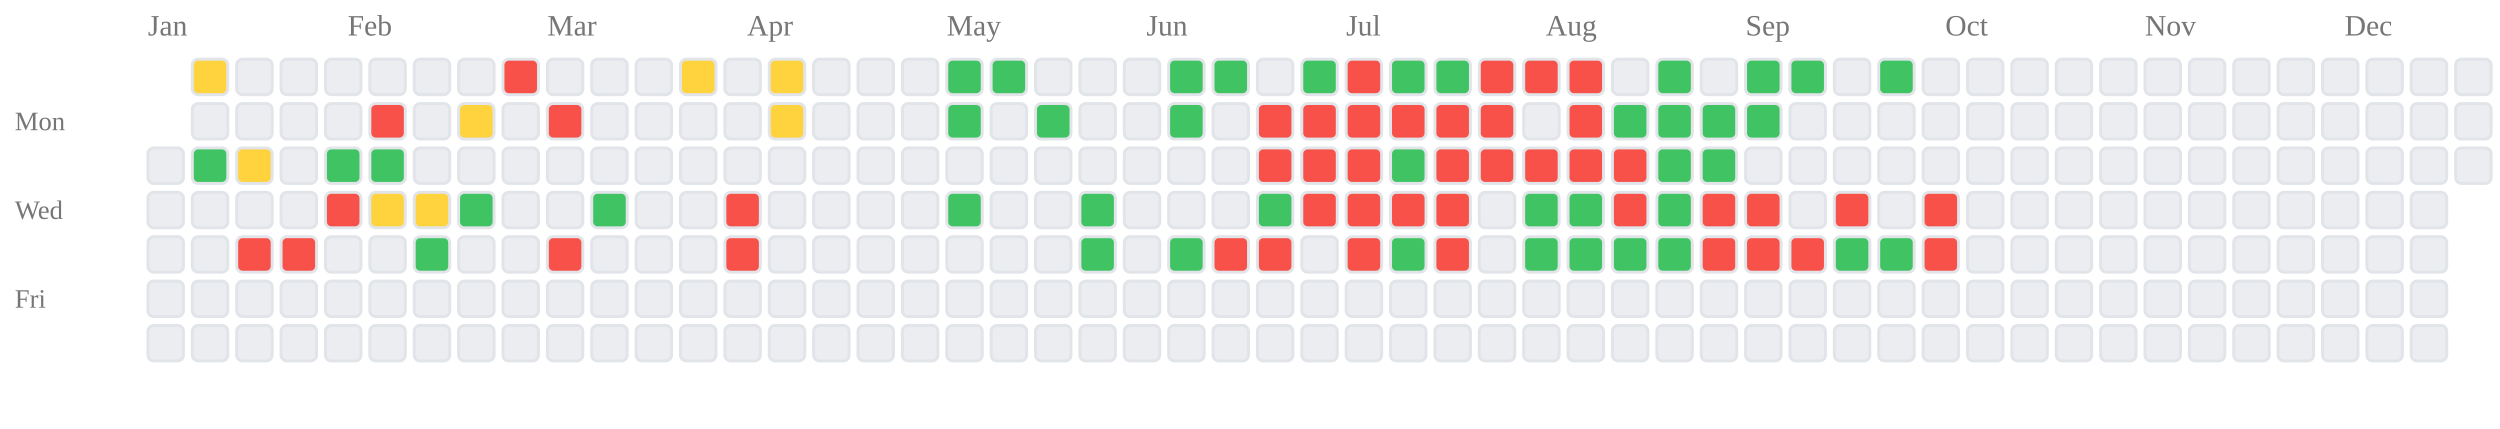
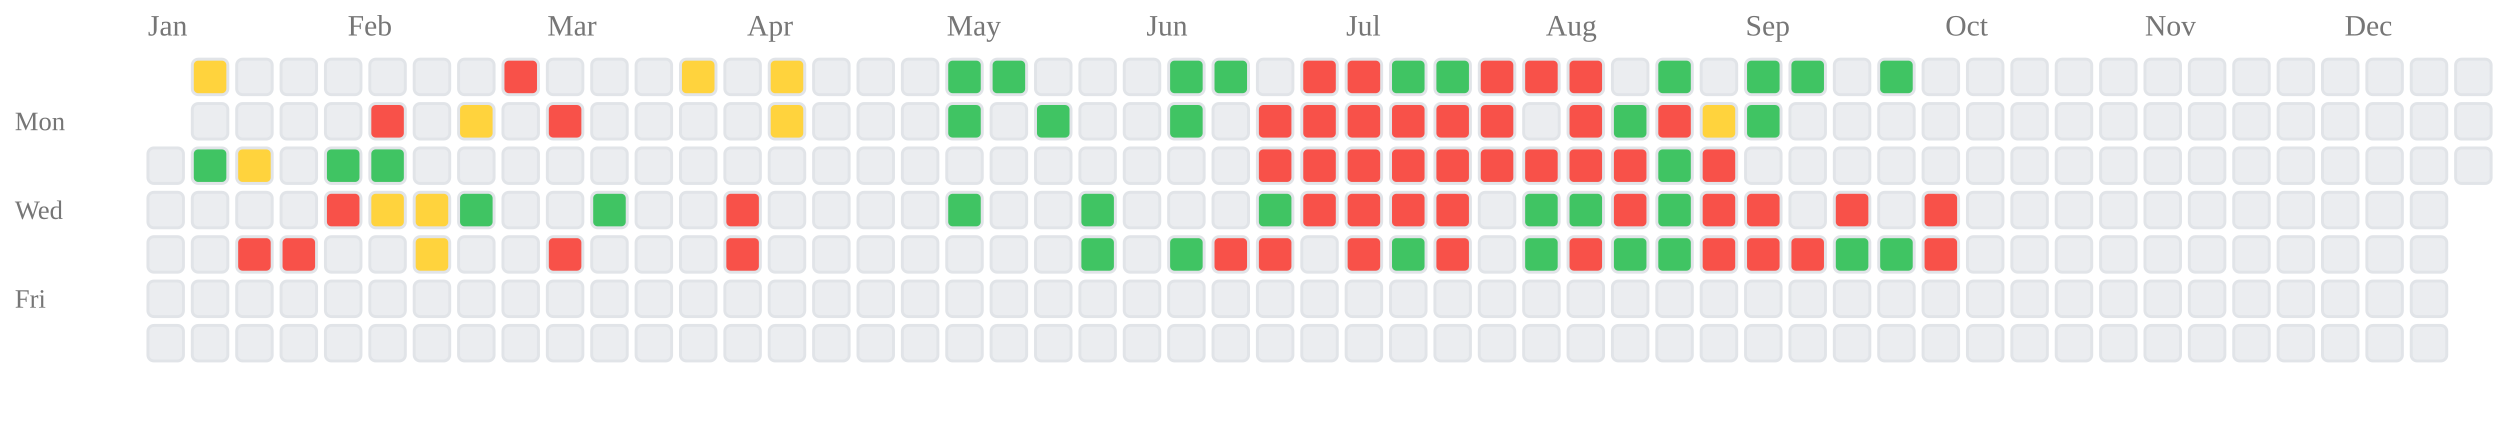
<svg xmlns="http://www.w3.org/2000/svg" width="845" height="145">
  <style>
        .month { font-size: 10px; fill: #767676; }
        .day { font-size: 9px; fill: #767676; }
        .cell { stroke: #e1e4e8; stroke-width: 1; }
        .cell-profit { fill: #40c463; }
        .cell-loss { fill: #f85149; }
        .cell-breakeven { fill: #ffd33d; }
        .cell-empty { fill: #ebedf0; }
    </style>
  <text x="50.0" y="12" class="month">Jan</text>
  <text x="117.5" y="12" class="month">Feb</text>
  <text x="185.0" y="12" class="month">Mar</text>
  <text x="252.5" y="12" class="month">Apr</text>
  <text x="320.0" y="12" class="month">May</text>
  <text x="387.5" y="12" class="month">Jun</text>
  <text x="455.0" y="12" class="month">Jul</text>
  <text x="522.5" y="12" class="month">Aug</text>
  <text x="590.0" y="12" class="month">Sep</text>
  <text x="657.5" y="12" class="month">Oct</text>
  <text x="725.0" y="12" class="month">Nov</text>
  <text x="792.5" y="12" class="month">Dec</text>
  <text x="5" y="44" class="day">Mon</text>
  <text x="5" y="74" class="day">Wed</text>
  <text x="5" y="104" class="day">Fri</text>
  <rect x="50" y="50" width="12" height="12" class="cell cell-empty" rx="2" ry="2" />
  <rect x="50" y="65" width="12" height="12" class="cell cell-empty" rx="2" ry="2" />
  <rect x="50" y="80" width="12" height="12" class="cell cell-empty" rx="2" ry="2" />
  <rect x="50" y="95" width="12" height="12" class="cell cell-empty" rx="2" ry="2" />
  <rect x="50" y="110" width="12" height="12" class="cell cell-empty" rx="2" ry="2" />
  <rect x="65" y="20" width="12" height="12" class="cell cell-breakeven" rx="2" ry="2" />
  <rect x="65" y="35" width="12" height="12" class="cell cell-empty" rx="2" ry="2" />
  <rect x="65" y="50" width="12" height="12" class="cell cell-profit" rx="2" ry="2" />
  <rect x="65" y="65" width="12" height="12" class="cell cell-empty" rx="2" ry="2" />
  <rect x="65" y="80" width="12" height="12" class="cell cell-empty" rx="2" ry="2" />
  <rect x="65" y="95" width="12" height="12" class="cell cell-empty" rx="2" ry="2" />
  <rect x="65" y="110" width="12" height="12" class="cell cell-empty" rx="2" ry="2" />
  <rect x="80" y="20" width="12" height="12" class="cell cell-empty" rx="2" ry="2" />
  <rect x="80" y="35" width="12" height="12" class="cell cell-empty" rx="2" ry="2" />
  <rect x="80" y="50" width="12" height="12" class="cell cell-breakeven" rx="2" ry="2" />
  <rect x="80" y="65" width="12" height="12" class="cell cell-empty" rx="2" ry="2" />
  <rect x="80" y="80" width="12" height="12" class="cell cell-loss" rx="2" ry="2" />
  <rect x="80" y="95" width="12" height="12" class="cell cell-empty" rx="2" ry="2" />
  <rect x="80" y="110" width="12" height="12" class="cell cell-empty" rx="2" ry="2" />
  <rect x="95" y="20" width="12" height="12" class="cell cell-empty" rx="2" ry="2" />
  <rect x="95" y="35" width="12" height="12" class="cell cell-empty" rx="2" ry="2" />
  <rect x="95" y="50" width="12" height="12" class="cell cell-empty" rx="2" ry="2" />
  <rect x="95" y="65" width="12" height="12" class="cell cell-empty" rx="2" ry="2" />
  <rect x="95" y="80" width="12" height="12" class="cell cell-loss" rx="2" ry="2" />
  <rect x="95" y="95" width="12" height="12" class="cell cell-empty" rx="2" ry="2" />
  <rect x="95" y="110" width="12" height="12" class="cell cell-empty" rx="2" ry="2" />
  <rect x="110" y="20" width="12" height="12" class="cell cell-empty" rx="2" ry="2" />
  <rect x="110" y="35" width="12" height="12" class="cell cell-empty" rx="2" ry="2" />
  <rect x="110" y="50" width="12" height="12" class="cell cell-profit" rx="2" ry="2" />
  <rect x="110" y="65" width="12" height="12" class="cell cell-loss" rx="2" ry="2" />
  <rect x="110" y="80" width="12" height="12" class="cell cell-empty" rx="2" ry="2" />
  <rect x="110" y="95" width="12" height="12" class="cell cell-empty" rx="2" ry="2" />
  <rect x="110" y="110" width="12" height="12" class="cell cell-empty" rx="2" ry="2" />
  <rect x="125" y="20" width="12" height="12" class="cell cell-empty" rx="2" ry="2" />
  <rect x="125" y="35" width="12" height="12" class="cell cell-loss" rx="2" ry="2" />
  <rect x="125" y="50" width="12" height="12" class="cell cell-profit" rx="2" ry="2" />
  <rect x="125" y="65" width="12" height="12" class="cell cell-breakeven" rx="2" ry="2" />
  <rect x="125" y="80" width="12" height="12" class="cell cell-empty" rx="2" ry="2" />
  <rect x="125" y="95" width="12" height="12" class="cell cell-empty" rx="2" ry="2" />
  <rect x="125" y="110" width="12" height="12" class="cell cell-empty" rx="2" ry="2" />
  <rect x="140" y="20" width="12" height="12" class="cell cell-empty" rx="2" ry="2" />
  <rect x="140" y="35" width="12" height="12" class="cell cell-empty" rx="2" ry="2" />
  <rect x="140" y="50" width="12" height="12" class="cell cell-empty" rx="2" ry="2" />
  <rect x="140" y="65" width="12" height="12" class="cell cell-breakeven" rx="2" ry="2" />
-   <rect x="140" y="80" width="12" height="12" class="cell cell-profit" rx="2" ry="2" />
+   <rect x="140" y="80" width="12" height="12" class="cell cell-breakeven" rx="2" ry="2" />
  <rect x="140" y="95" width="12" height="12" class="cell cell-empty" rx="2" ry="2" />
  <rect x="140" y="110" width="12" height="12" class="cell cell-empty" rx="2" ry="2" />
  <rect x="155" y="20" width="12" height="12" class="cell cell-empty" rx="2" ry="2" />
  <rect x="155" y="35" width="12" height="12" class="cell cell-breakeven" rx="2" ry="2" />
  <rect x="155" y="50" width="12" height="12" class="cell cell-empty" rx="2" ry="2" />
  <rect x="155" y="65" width="12" height="12" class="cell cell-profit" rx="2" ry="2" />
  <rect x="155" y="80" width="12" height="12" class="cell cell-empty" rx="2" ry="2" />
  <rect x="155" y="95" width="12" height="12" class="cell cell-empty" rx="2" ry="2" />
  <rect x="155" y="110" width="12" height="12" class="cell cell-empty" rx="2" ry="2" />
  <rect x="170" y="20" width="12" height="12" class="cell cell-loss" rx="2" ry="2" />
  <rect x="170" y="35" width="12" height="12" class="cell cell-empty" rx="2" ry="2" />
  <rect x="170" y="50" width="12" height="12" class="cell cell-empty" rx="2" ry="2" />
  <rect x="170" y="65" width="12" height="12" class="cell cell-empty" rx="2" ry="2" />
  <rect x="170" y="80" width="12" height="12" class="cell cell-empty" rx="2" ry="2" />
  <rect x="170" y="95" width="12" height="12" class="cell cell-empty" rx="2" ry="2" />
  <rect x="170" y="110" width="12" height="12" class="cell cell-empty" rx="2" ry="2" />
  <rect x="185" y="20" width="12" height="12" class="cell cell-empty" rx="2" ry="2" />
  <rect x="185" y="35" width="12" height="12" class="cell cell-loss" rx="2" ry="2" />
  <rect x="185" y="50" width="12" height="12" class="cell cell-empty" rx="2" ry="2" />
  <rect x="185" y="65" width="12" height="12" class="cell cell-empty" rx="2" ry="2" />
  <rect x="185" y="80" width="12" height="12" class="cell cell-loss" rx="2" ry="2" />
  <rect x="185" y="95" width="12" height="12" class="cell cell-empty" rx="2" ry="2" />
  <rect x="185" y="110" width="12" height="12" class="cell cell-empty" rx="2" ry="2" />
  <rect x="200" y="20" width="12" height="12" class="cell cell-empty" rx="2" ry="2" />
  <rect x="200" y="35" width="12" height="12" class="cell cell-empty" rx="2" ry="2" />
  <rect x="200" y="50" width="12" height="12" class="cell cell-empty" rx="2" ry="2" />
  <rect x="200" y="65" width="12" height="12" class="cell cell-profit" rx="2" ry="2" />
  <rect x="200" y="80" width="12" height="12" class="cell cell-empty" rx="2" ry="2" />
  <rect x="200" y="95" width="12" height="12" class="cell cell-empty" rx="2" ry="2" />
  <rect x="200" y="110" width="12" height="12" class="cell cell-empty" rx="2" ry="2" />
  <rect x="215" y="20" width="12" height="12" class="cell cell-empty" rx="2" ry="2" />
  <rect x="215" y="35" width="12" height="12" class="cell cell-empty" rx="2" ry="2" />
  <rect x="215" y="50" width="12" height="12" class="cell cell-empty" rx="2" ry="2" />
  <rect x="215" y="65" width="12" height="12" class="cell cell-empty" rx="2" ry="2" />
  <rect x="215" y="80" width="12" height="12" class="cell cell-empty" rx="2" ry="2" />
  <rect x="215" y="95" width="12" height="12" class="cell cell-empty" rx="2" ry="2" />
  <rect x="215" y="110" width="12" height="12" class="cell cell-empty" rx="2" ry="2" />
  <rect x="230" y="20" width="12" height="12" class="cell cell-breakeven" rx="2" ry="2" />
  <rect x="230" y="35" width="12" height="12" class="cell cell-empty" rx="2" ry="2" />
  <rect x="230" y="50" width="12" height="12" class="cell cell-empty" rx="2" ry="2" />
  <rect x="230" y="65" width="12" height="12" class="cell cell-empty" rx="2" ry="2" />
  <rect x="230" y="80" width="12" height="12" class="cell cell-empty" rx="2" ry="2" />
  <rect x="230" y="95" width="12" height="12" class="cell cell-empty" rx="2" ry="2" />
  <rect x="230" y="110" width="12" height="12" class="cell cell-empty" rx="2" ry="2" />
  <rect x="245" y="20" width="12" height="12" class="cell cell-empty" rx="2" ry="2" />
  <rect x="245" y="35" width="12" height="12" class="cell cell-empty" rx="2" ry="2" />
  <rect x="245" y="50" width="12" height="12" class="cell cell-empty" rx="2" ry="2" />
  <rect x="245" y="65" width="12" height="12" class="cell cell-loss" rx="2" ry="2" />
  <rect x="245" y="80" width="12" height="12" class="cell cell-loss" rx="2" ry="2" />
  <rect x="245" y="95" width="12" height="12" class="cell cell-empty" rx="2" ry="2" />
  <rect x="245" y="110" width="12" height="12" class="cell cell-empty" rx="2" ry="2" />
  <rect x="260" y="20" width="12" height="12" class="cell cell-breakeven" rx="2" ry="2" />
  <rect x="260" y="35" width="12" height="12" class="cell cell-breakeven" rx="2" ry="2" />
  <rect x="260" y="50" width="12" height="12" class="cell cell-empty" rx="2" ry="2" />
  <rect x="260" y="65" width="12" height="12" class="cell cell-empty" rx="2" ry="2" />
  <rect x="260" y="80" width="12" height="12" class="cell cell-empty" rx="2" ry="2" />
  <rect x="260" y="95" width="12" height="12" class="cell cell-empty" rx="2" ry="2" />
  <rect x="260" y="110" width="12" height="12" class="cell cell-empty" rx="2" ry="2" />
  <rect x="275" y="20" width="12" height="12" class="cell cell-empty" rx="2" ry="2" />
  <rect x="275" y="35" width="12" height="12" class="cell cell-empty" rx="2" ry="2" />
  <rect x="275" y="50" width="12" height="12" class="cell cell-empty" rx="2" ry="2" />
  <rect x="275" y="65" width="12" height="12" class="cell cell-empty" rx="2" ry="2" />
  <rect x="275" y="80" width="12" height="12" class="cell cell-empty" rx="2" ry="2" />
  <rect x="275" y="95" width="12" height="12" class="cell cell-empty" rx="2" ry="2" />
  <rect x="275" y="110" width="12" height="12" class="cell cell-empty" rx="2" ry="2" />
  <rect x="290" y="20" width="12" height="12" class="cell cell-empty" rx="2" ry="2" />
  <rect x="290" y="35" width="12" height="12" class="cell cell-empty" rx="2" ry="2" />
  <rect x="290" y="50" width="12" height="12" class="cell cell-empty" rx="2" ry="2" />
  <rect x="290" y="65" width="12" height="12" class="cell cell-empty" rx="2" ry="2" />
  <rect x="290" y="80" width="12" height="12" class="cell cell-empty" rx="2" ry="2" />
  <rect x="290" y="95" width="12" height="12" class="cell cell-empty" rx="2" ry="2" />
  <rect x="290" y="110" width="12" height="12" class="cell cell-empty" rx="2" ry="2" />
  <rect x="305" y="20" width="12" height="12" class="cell cell-empty" rx="2" ry="2" />
  <rect x="305" y="35" width="12" height="12" class="cell cell-empty" rx="2" ry="2" />
  <rect x="305" y="50" width="12" height="12" class="cell cell-empty" rx="2" ry="2" />
  <rect x="305" y="65" width="12" height="12" class="cell cell-empty" rx="2" ry="2" />
  <rect x="305" y="80" width="12" height="12" class="cell cell-empty" rx="2" ry="2" />
  <rect x="305" y="95" width="12" height="12" class="cell cell-empty" rx="2" ry="2" />
  <rect x="305" y="110" width="12" height="12" class="cell cell-empty" rx="2" ry="2" />
  <rect x="320" y="20" width="12" height="12" class="cell cell-profit" rx="2" ry="2" />
  <rect x="320" y="35" width="12" height="12" class="cell cell-profit" rx="2" ry="2" />
  <rect x="320" y="50" width="12" height="12" class="cell cell-empty" rx="2" ry="2" />
  <rect x="320" y="65" width="12" height="12" class="cell cell-profit" rx="2" ry="2" />
  <rect x="320" y="80" width="12" height="12" class="cell cell-empty" rx="2" ry="2" />
  <rect x="320" y="95" width="12" height="12" class="cell cell-empty" rx="2" ry="2" />
  <rect x="320" y="110" width="12" height="12" class="cell cell-empty" rx="2" ry="2" />
  <rect x="335" y="20" width="12" height="12" class="cell cell-profit" rx="2" ry="2" />
  <rect x="335" y="35" width="12" height="12" class="cell cell-empty" rx="2" ry="2" />
  <rect x="335" y="50" width="12" height="12" class="cell cell-empty" rx="2" ry="2" />
  <rect x="335" y="65" width="12" height="12" class="cell cell-empty" rx="2" ry="2" />
  <rect x="335" y="80" width="12" height="12" class="cell cell-empty" rx="2" ry="2" />
  <rect x="335" y="95" width="12" height="12" class="cell cell-empty" rx="2" ry="2" />
  <rect x="335" y="110" width="12" height="12" class="cell cell-empty" rx="2" ry="2" />
  <rect x="350" y="20" width="12" height="12" class="cell cell-empty" rx="2" ry="2" />
  <rect x="350" y="35" width="12" height="12" class="cell cell-profit" rx="2" ry="2" />
  <rect x="350" y="50" width="12" height="12" class="cell cell-empty" rx="2" ry="2" />
  <rect x="350" y="65" width="12" height="12" class="cell cell-empty" rx="2" ry="2" />
  <rect x="350" y="80" width="12" height="12" class="cell cell-empty" rx="2" ry="2" />
  <rect x="350" y="95" width="12" height="12" class="cell cell-empty" rx="2" ry="2" />
  <rect x="350" y="110" width="12" height="12" class="cell cell-empty" rx="2" ry="2" />
  <rect x="365" y="20" width="12" height="12" class="cell cell-empty" rx="2" ry="2" />
  <rect x="365" y="35" width="12" height="12" class="cell cell-empty" rx="2" ry="2" />
  <rect x="365" y="50" width="12" height="12" class="cell cell-empty" rx="2" ry="2" />
  <rect x="365" y="65" width="12" height="12" class="cell cell-profit" rx="2" ry="2" />
  <rect x="365" y="80" width="12" height="12" class="cell cell-profit" rx="2" ry="2" />
  <rect x="365" y="95" width="12" height="12" class="cell cell-empty" rx="2" ry="2" />
  <rect x="365" y="110" width="12" height="12" class="cell cell-empty" rx="2" ry="2" />
  <rect x="380" y="20" width="12" height="12" class="cell cell-empty" rx="2" ry="2" />
  <rect x="380" y="35" width="12" height="12" class="cell cell-empty" rx="2" ry="2" />
  <rect x="380" y="50" width="12" height="12" class="cell cell-empty" rx="2" ry="2" />
  <rect x="380" y="65" width="12" height="12" class="cell cell-empty" rx="2" ry="2" />
  <rect x="380" y="80" width="12" height="12" class="cell cell-empty" rx="2" ry="2" />
  <rect x="380" y="95" width="12" height="12" class="cell cell-empty" rx="2" ry="2" />
  <rect x="380" y="110" width="12" height="12" class="cell cell-empty" rx="2" ry="2" />
  <rect x="395" y="20" width="12" height="12" class="cell cell-profit" rx="2" ry="2" />
  <rect x="395" y="35" width="12" height="12" class="cell cell-profit" rx="2" ry="2" />
  <rect x="395" y="50" width="12" height="12" class="cell cell-empty" rx="2" ry="2" />
  <rect x="395" y="65" width="12" height="12" class="cell cell-empty" rx="2" ry="2" />
  <rect x="395" y="80" width="12" height="12" class="cell cell-profit" rx="2" ry="2" />
  <rect x="395" y="95" width="12" height="12" class="cell cell-empty" rx="2" ry="2" />
  <rect x="395" y="110" width="12" height="12" class="cell cell-empty" rx="2" ry="2" />
  <rect x="410" y="20" width="12" height="12" class="cell cell-profit" rx="2" ry="2" />
  <rect x="410" y="35" width="12" height="12" class="cell cell-empty" rx="2" ry="2" />
  <rect x="410" y="50" width="12" height="12" class="cell cell-empty" rx="2" ry="2" />
  <rect x="410" y="65" width="12" height="12" class="cell cell-empty" rx="2" ry="2" />
  <rect x="410" y="80" width="12" height="12" class="cell cell-loss" rx="2" ry="2" />
  <rect x="410" y="95" width="12" height="12" class="cell cell-empty" rx="2" ry="2" />
  <rect x="410" y="110" width="12" height="12" class="cell cell-empty" rx="2" ry="2" />
  <rect x="425" y="20" width="12" height="12" class="cell cell-empty" rx="2" ry="2" />
  <rect x="425" y="35" width="12" height="12" class="cell cell-loss" rx="2" ry="2" />
  <rect x="425" y="50" width="12" height="12" class="cell cell-loss" rx="2" ry="2" />
  <rect x="425" y="65" width="12" height="12" class="cell cell-profit" rx="2" ry="2" />
  <rect x="425" y="80" width="12" height="12" class="cell cell-loss" rx="2" ry="2" />
  <rect x="425" y="95" width="12" height="12" class="cell cell-empty" rx="2" ry="2" />
  <rect x="425" y="110" width="12" height="12" class="cell cell-empty" rx="2" ry="2" />
-   <rect x="440" y="20" width="12" height="12" class="cell cell-profit" rx="2" ry="2" />
+   <rect x="440" y="20" width="12" height="12" class="cell cell-loss" rx="2" ry="2" />
  <rect x="440" y="35" width="12" height="12" class="cell cell-loss" rx="2" ry="2" />
  <rect x="440" y="50" width="12" height="12" class="cell cell-loss" rx="2" ry="2" />
  <rect x="440" y="65" width="12" height="12" class="cell cell-loss" rx="2" ry="2" />
  <rect x="440" y="80" width="12" height="12" class="cell cell-empty" rx="2" ry="2" />
  <rect x="440" y="95" width="12" height="12" class="cell cell-empty" rx="2" ry="2" />
  <rect x="440" y="110" width="12" height="12" class="cell cell-empty" rx="2" ry="2" />
  <rect x="455" y="20" width="12" height="12" class="cell cell-loss" rx="2" ry="2" />
  <rect x="455" y="35" width="12" height="12" class="cell cell-loss" rx="2" ry="2" />
  <rect x="455" y="50" width="12" height="12" class="cell cell-loss" rx="2" ry="2" />
  <rect x="455" y="65" width="12" height="12" class="cell cell-loss" rx="2" ry="2" />
  <rect x="455" y="80" width="12" height="12" class="cell cell-loss" rx="2" ry="2" />
  <rect x="455" y="95" width="12" height="12" class="cell cell-empty" rx="2" ry="2" />
  <rect x="455" y="110" width="12" height="12" class="cell cell-empty" rx="2" ry="2" />
  <rect x="470" y="20" width="12" height="12" class="cell cell-profit" rx="2" ry="2" />
  <rect x="470" y="35" width="12" height="12" class="cell cell-loss" rx="2" ry="2" />
-   <rect x="470" y="50" width="12" height="12" class="cell cell-profit" rx="2" ry="2" />
+   <rect x="470" y="50" width="12" height="12" class="cell cell-loss" rx="2" ry="2" />
  <rect x="470" y="65" width="12" height="12" class="cell cell-loss" rx="2" ry="2" />
  <rect x="470" y="80" width="12" height="12" class="cell cell-profit" rx="2" ry="2" />
  <rect x="470" y="95" width="12" height="12" class="cell cell-empty" rx="2" ry="2" />
  <rect x="470" y="110" width="12" height="12" class="cell cell-empty" rx="2" ry="2" />
  <rect x="485" y="20" width="12" height="12" class="cell cell-profit" rx="2" ry="2" />
  <rect x="485" y="35" width="12" height="12" class="cell cell-loss" rx="2" ry="2" />
  <rect x="485" y="50" width="12" height="12" class="cell cell-loss" rx="2" ry="2" />
  <rect x="485" y="65" width="12" height="12" class="cell cell-loss" rx="2" ry="2" />
  <rect x="485" y="80" width="12" height="12" class="cell cell-loss" rx="2" ry="2" />
  <rect x="485" y="95" width="12" height="12" class="cell cell-empty" rx="2" ry="2" />
  <rect x="485" y="110" width="12" height="12" class="cell cell-empty" rx="2" ry="2" />
  <rect x="500" y="20" width="12" height="12" class="cell cell-loss" rx="2" ry="2" />
  <rect x="500" y="35" width="12" height="12" class="cell cell-loss" rx="2" ry="2" />
  <rect x="500" y="50" width="12" height="12" class="cell cell-loss" rx="2" ry="2" />
  <rect x="500" y="65" width="12" height="12" class="cell cell-empty" rx="2" ry="2" />
  <rect x="500" y="80" width="12" height="12" class="cell cell-empty" rx="2" ry="2" />
  <rect x="500" y="95" width="12" height="12" class="cell cell-empty" rx="2" ry="2" />
  <rect x="500" y="110" width="12" height="12" class="cell cell-empty" rx="2" ry="2" />
  <rect x="515" y="20" width="12" height="12" class="cell cell-loss" rx="2" ry="2" />
  <rect x="515" y="35" width="12" height="12" class="cell cell-empty" rx="2" ry="2" />
  <rect x="515" y="50" width="12" height="12" class="cell cell-loss" rx="2" ry="2" />
  <rect x="515" y="65" width="12" height="12" class="cell cell-profit" rx="2" ry="2" />
  <rect x="515" y="80" width="12" height="12" class="cell cell-profit" rx="2" ry="2" />
  <rect x="515" y="95" width="12" height="12" class="cell cell-empty" rx="2" ry="2" />
  <rect x="515" y="110" width="12" height="12" class="cell cell-empty" rx="2" ry="2" />
  <rect x="530" y="20" width="12" height="12" class="cell cell-loss" rx="2" ry="2" />
  <rect x="530" y="35" width="12" height="12" class="cell cell-loss" rx="2" ry="2" />
  <rect x="530" y="50" width="12" height="12" class="cell cell-loss" rx="2" ry="2" />
  <rect x="530" y="65" width="12" height="12" class="cell cell-profit" rx="2" ry="2" />
-   <rect x="530" y="80" width="12" height="12" class="cell cell-profit" rx="2" ry="2" />
+   <rect x="530" y="80" width="12" height="12" class="cell cell-loss" rx="2" ry="2" />
  <rect x="530" y="95" width="12" height="12" class="cell cell-empty" rx="2" ry="2" />
  <rect x="530" y="110" width="12" height="12" class="cell cell-empty" rx="2" ry="2" />
  <rect x="545" y="20" width="12" height="12" class="cell cell-empty" rx="2" ry="2" />
  <rect x="545" y="35" width="12" height="12" class="cell cell-profit" rx="2" ry="2" />
  <rect x="545" y="50" width="12" height="12" class="cell cell-loss" rx="2" ry="2" />
  <rect x="545" y="65" width="12" height="12" class="cell cell-loss" rx="2" ry="2" />
  <rect x="545" y="80" width="12" height="12" class="cell cell-profit" rx="2" ry="2" />
  <rect x="545" y="95" width="12" height="12" class="cell cell-empty" rx="2" ry="2" />
  <rect x="545" y="110" width="12" height="12" class="cell cell-empty" rx="2" ry="2" />
  <rect x="560" y="20" width="12" height="12" class="cell cell-profit" rx="2" ry="2" />
-   <rect x="560" y="35" width="12" height="12" class="cell cell-profit" rx="2" ry="2" />
+   <rect x="560" y="35" width="12" height="12" class="cell cell-loss" rx="2" ry="2" />
  <rect x="560" y="50" width="12" height="12" class="cell cell-profit" rx="2" ry="2" />
  <rect x="560" y="65" width="12" height="12" class="cell cell-profit" rx="2" ry="2" />
  <rect x="560" y="80" width="12" height="12" class="cell cell-profit" rx="2" ry="2" />
  <rect x="560" y="95" width="12" height="12" class="cell cell-empty" rx="2" ry="2" />
  <rect x="560" y="110" width="12" height="12" class="cell cell-empty" rx="2" ry="2" />
  <rect x="575" y="20" width="12" height="12" class="cell cell-empty" rx="2" ry="2" />
-   <rect x="575" y="35" width="12" height="12" class="cell cell-profit" rx="2" ry="2" />
-   <rect x="575" y="50" width="12" height="12" class="cell cell-profit" rx="2" ry="2" />
+   <rect x="575" y="35" width="12" height="12" class="cell cell-breakeven" rx="2" ry="2" />
+   <rect x="575" y="50" width="12" height="12" class="cell cell-loss" rx="2" ry="2" />
  <rect x="575" y="65" width="12" height="12" class="cell cell-loss" rx="2" ry="2" />
  <rect x="575" y="80" width="12" height="12" class="cell cell-loss" rx="2" ry="2" />
  <rect x="575" y="95" width="12" height="12" class="cell cell-empty" rx="2" ry="2" />
  <rect x="575" y="110" width="12" height="12" class="cell cell-empty" rx="2" ry="2" />
  <rect x="590" y="20" width="12" height="12" class="cell cell-profit" rx="2" ry="2" />
  <rect x="590" y="35" width="12" height="12" class="cell cell-profit" rx="2" ry="2" />
  <rect x="590" y="50" width="12" height="12" class="cell cell-empty" rx="2" ry="2" />
  <rect x="590" y="65" width="12" height="12" class="cell cell-loss" rx="2" ry="2" />
  <rect x="590" y="80" width="12" height="12" class="cell cell-loss" rx="2" ry="2" />
  <rect x="590" y="95" width="12" height="12" class="cell cell-empty" rx="2" ry="2" />
  <rect x="590" y="110" width="12" height="12" class="cell cell-empty" rx="2" ry="2" />
  <rect x="605" y="20" width="12" height="12" class="cell cell-profit" rx="2" ry="2" />
  <rect x="605" y="35" width="12" height="12" class="cell cell-empty" rx="2" ry="2" />
  <rect x="605" y="50" width="12" height="12" class="cell cell-empty" rx="2" ry="2" />
  <rect x="605" y="65" width="12" height="12" class="cell cell-empty" rx="2" ry="2" />
  <rect x="605" y="80" width="12" height="12" class="cell cell-loss" rx="2" ry="2" />
  <rect x="605" y="95" width="12" height="12" class="cell cell-empty" rx="2" ry="2" />
  <rect x="605" y="110" width="12" height="12" class="cell cell-empty" rx="2" ry="2" />
  <rect x="620" y="20" width="12" height="12" class="cell cell-empty" rx="2" ry="2" />
  <rect x="620" y="35" width="12" height="12" class="cell cell-empty" rx="2" ry="2" />
  <rect x="620" y="50" width="12" height="12" class="cell cell-empty" rx="2" ry="2" />
  <rect x="620" y="65" width="12" height="12" class="cell cell-loss" rx="2" ry="2" />
  <rect x="620" y="80" width="12" height="12" class="cell cell-profit" rx="2" ry="2" />
  <rect x="620" y="95" width="12" height="12" class="cell cell-empty" rx="2" ry="2" />
  <rect x="620" y="110" width="12" height="12" class="cell cell-empty" rx="2" ry="2" />
  <rect x="635" y="20" width="12" height="12" class="cell cell-profit" rx="2" ry="2" />
  <rect x="635" y="35" width="12" height="12" class="cell cell-empty" rx="2" ry="2" />
  <rect x="635" y="50" width="12" height="12" class="cell cell-empty" rx="2" ry="2" />
  <rect x="635" y="65" width="12" height="12" class="cell cell-empty" rx="2" ry="2" />
  <rect x="635" y="80" width="12" height="12" class="cell cell-profit" rx="2" ry="2" />
  <rect x="635" y="95" width="12" height="12" class="cell cell-empty" rx="2" ry="2" />
  <rect x="635" y="110" width="12" height="12" class="cell cell-empty" rx="2" ry="2" />
  <rect x="650" y="20" width="12" height="12" class="cell cell-empty" rx="2" ry="2" />
  <rect x="650" y="35" width="12" height="12" class="cell cell-empty" rx="2" ry="2" />
  <rect x="650" y="50" width="12" height="12" class="cell cell-empty" rx="2" ry="2" />
  <rect x="650" y="65" width="12" height="12" class="cell cell-loss" rx="2" ry="2" />
  <rect x="650" y="80" width="12" height="12" class="cell cell-loss" rx="2" ry="2" />
  <rect x="650" y="95" width="12" height="12" class="cell cell-empty" rx="2" ry="2" />
  <rect x="650" y="110" width="12" height="12" class="cell cell-empty" rx="2" ry="2" />
  <rect x="665" y="20" width="12" height="12" class="cell cell-empty" rx="2" ry="2" />
  <rect x="665" y="35" width="12" height="12" class="cell cell-empty" rx="2" ry="2" />
  <rect x="665" y="50" width="12" height="12" class="cell cell-empty" rx="2" ry="2" />
  <rect x="665" y="65" width="12" height="12" class="cell cell-empty" rx="2" ry="2" />
  <rect x="665" y="80" width="12" height="12" class="cell cell-empty" rx="2" ry="2" />
  <rect x="665" y="95" width="12" height="12" class="cell cell-empty" rx="2" ry="2" />
  <rect x="665" y="110" width="12" height="12" class="cell cell-empty" rx="2" ry="2" />
  <rect x="680" y="20" width="12" height="12" class="cell cell-empty" rx="2" ry="2" />
  <rect x="680" y="35" width="12" height="12" class="cell cell-empty" rx="2" ry="2" />
  <rect x="680" y="50" width="12" height="12" class="cell cell-empty" rx="2" ry="2" />
  <rect x="680" y="65" width="12" height="12" class="cell cell-empty" rx="2" ry="2" />
  <rect x="680" y="80" width="12" height="12" class="cell cell-empty" rx="2" ry="2" />
  <rect x="680" y="95" width="12" height="12" class="cell cell-empty" rx="2" ry="2" />
  <rect x="680" y="110" width="12" height="12" class="cell cell-empty" rx="2" ry="2" />
  <rect x="695" y="20" width="12" height="12" class="cell cell-empty" rx="2" ry="2" />
  <rect x="695" y="35" width="12" height="12" class="cell cell-empty" rx="2" ry="2" />
  <rect x="695" y="50" width="12" height="12" class="cell cell-empty" rx="2" ry="2" />
  <rect x="695" y="65" width="12" height="12" class="cell cell-empty" rx="2" ry="2" />
  <rect x="695" y="80" width="12" height="12" class="cell cell-empty" rx="2" ry="2" />
  <rect x="695" y="95" width="12" height="12" class="cell cell-empty" rx="2" ry="2" />
  <rect x="695" y="110" width="12" height="12" class="cell cell-empty" rx="2" ry="2" />
  <rect x="710" y="20" width="12" height="12" class="cell cell-empty" rx="2" ry="2" />
  <rect x="710" y="35" width="12" height="12" class="cell cell-empty" rx="2" ry="2" />
  <rect x="710" y="50" width="12" height="12" class="cell cell-empty" rx="2" ry="2" />
  <rect x="710" y="65" width="12" height="12" class="cell cell-empty" rx="2" ry="2" />
  <rect x="710" y="80" width="12" height="12" class="cell cell-empty" rx="2" ry="2" />
  <rect x="710" y="95" width="12" height="12" class="cell cell-empty" rx="2" ry="2" />
  <rect x="710" y="110" width="12" height="12" class="cell cell-empty" rx="2" ry="2" />
  <rect x="725" y="20" width="12" height="12" class="cell cell-empty" rx="2" ry="2" />
  <rect x="725" y="35" width="12" height="12" class="cell cell-empty" rx="2" ry="2" />
  <rect x="725" y="50" width="12" height="12" class="cell cell-empty" rx="2" ry="2" />
  <rect x="725" y="65" width="12" height="12" class="cell cell-empty" rx="2" ry="2" />
  <rect x="725" y="80" width="12" height="12" class="cell cell-empty" rx="2" ry="2" />
  <rect x="725" y="95" width="12" height="12" class="cell cell-empty" rx="2" ry="2" />
  <rect x="725" y="110" width="12" height="12" class="cell cell-empty" rx="2" ry="2" />
  <rect x="740" y="20" width="12" height="12" class="cell cell-empty" rx="2" ry="2" />
  <rect x="740" y="35" width="12" height="12" class="cell cell-empty" rx="2" ry="2" />
  <rect x="740" y="50" width="12" height="12" class="cell cell-empty" rx="2" ry="2" />
  <rect x="740" y="65" width="12" height="12" class="cell cell-empty" rx="2" ry="2" />
  <rect x="740" y="80" width="12" height="12" class="cell cell-empty" rx="2" ry="2" />
  <rect x="740" y="95" width="12" height="12" class="cell cell-empty" rx="2" ry="2" />
  <rect x="740" y="110" width="12" height="12" class="cell cell-empty" rx="2" ry="2" />
  <rect x="755" y="20" width="12" height="12" class="cell cell-empty" rx="2" ry="2" />
  <rect x="755" y="35" width="12" height="12" class="cell cell-empty" rx="2" ry="2" />
  <rect x="755" y="50" width="12" height="12" class="cell cell-empty" rx="2" ry="2" />
  <rect x="755" y="65" width="12" height="12" class="cell cell-empty" rx="2" ry="2" />
  <rect x="755" y="80" width="12" height="12" class="cell cell-empty" rx="2" ry="2" />
  <rect x="755" y="95" width="12" height="12" class="cell cell-empty" rx="2" ry="2" />
  <rect x="755" y="110" width="12" height="12" class="cell cell-empty" rx="2" ry="2" />
  <rect x="770" y="20" width="12" height="12" class="cell cell-empty" rx="2" ry="2" />
  <rect x="770" y="35" width="12" height="12" class="cell cell-empty" rx="2" ry="2" />
  <rect x="770" y="50" width="12" height="12" class="cell cell-empty" rx="2" ry="2" />
  <rect x="770" y="65" width="12" height="12" class="cell cell-empty" rx="2" ry="2" />
  <rect x="770" y="80" width="12" height="12" class="cell cell-empty" rx="2" ry="2" />
  <rect x="770" y="95" width="12" height="12" class="cell cell-empty" rx="2" ry="2" />
  <rect x="770" y="110" width="12" height="12" class="cell cell-empty" rx="2" ry="2" />
  <rect x="785" y="20" width="12" height="12" class="cell cell-empty" rx="2" ry="2" />
  <rect x="785" y="35" width="12" height="12" class="cell cell-empty" rx="2" ry="2" />
  <rect x="785" y="50" width="12" height="12" class="cell cell-empty" rx="2" ry="2" />
  <rect x="785" y="65" width="12" height="12" class="cell cell-empty" rx="2" ry="2" />
  <rect x="785" y="80" width="12" height="12" class="cell cell-empty" rx="2" ry="2" />
  <rect x="785" y="95" width="12" height="12" class="cell cell-empty" rx="2" ry="2" />
  <rect x="785" y="110" width="12" height="12" class="cell cell-empty" rx="2" ry="2" />
  <rect x="800" y="20" width="12" height="12" class="cell cell-empty" rx="2" ry="2" />
  <rect x="800" y="35" width="12" height="12" class="cell cell-empty" rx="2" ry="2" />
  <rect x="800" y="50" width="12" height="12" class="cell cell-empty" rx="2" ry="2" />
  <rect x="800" y="65" width="12" height="12" class="cell cell-empty" rx="2" ry="2" />
  <rect x="800" y="80" width="12" height="12" class="cell cell-empty" rx="2" ry="2" />
  <rect x="800" y="95" width="12" height="12" class="cell cell-empty" rx="2" ry="2" />
  <rect x="800" y="110" width="12" height="12" class="cell cell-empty" rx="2" ry="2" />
  <rect x="815" y="20" width="12" height="12" class="cell cell-empty" rx="2" ry="2" />
  <rect x="815" y="35" width="12" height="12" class="cell cell-empty" rx="2" ry="2" />
  <rect x="815" y="50" width="12" height="12" class="cell cell-empty" rx="2" ry="2" />
  <rect x="815" y="65" width="12" height="12" class="cell cell-empty" rx="2" ry="2" />
  <rect x="815" y="80" width="12" height="12" class="cell cell-empty" rx="2" ry="2" />
  <rect x="815" y="95" width="12" height="12" class="cell cell-empty" rx="2" ry="2" />
  <rect x="815" y="110" width="12" height="12" class="cell cell-empty" rx="2" ry="2" />
  <rect x="830" y="20" width="12" height="12" class="cell cell-empty" rx="2" ry="2" />
  <rect x="830" y="35" width="12" height="12" class="cell cell-empty" rx="2" ry="2" />
  <rect x="830" y="50" width="12" height="12" class="cell cell-empty" rx="2" ry="2" />
</svg>
